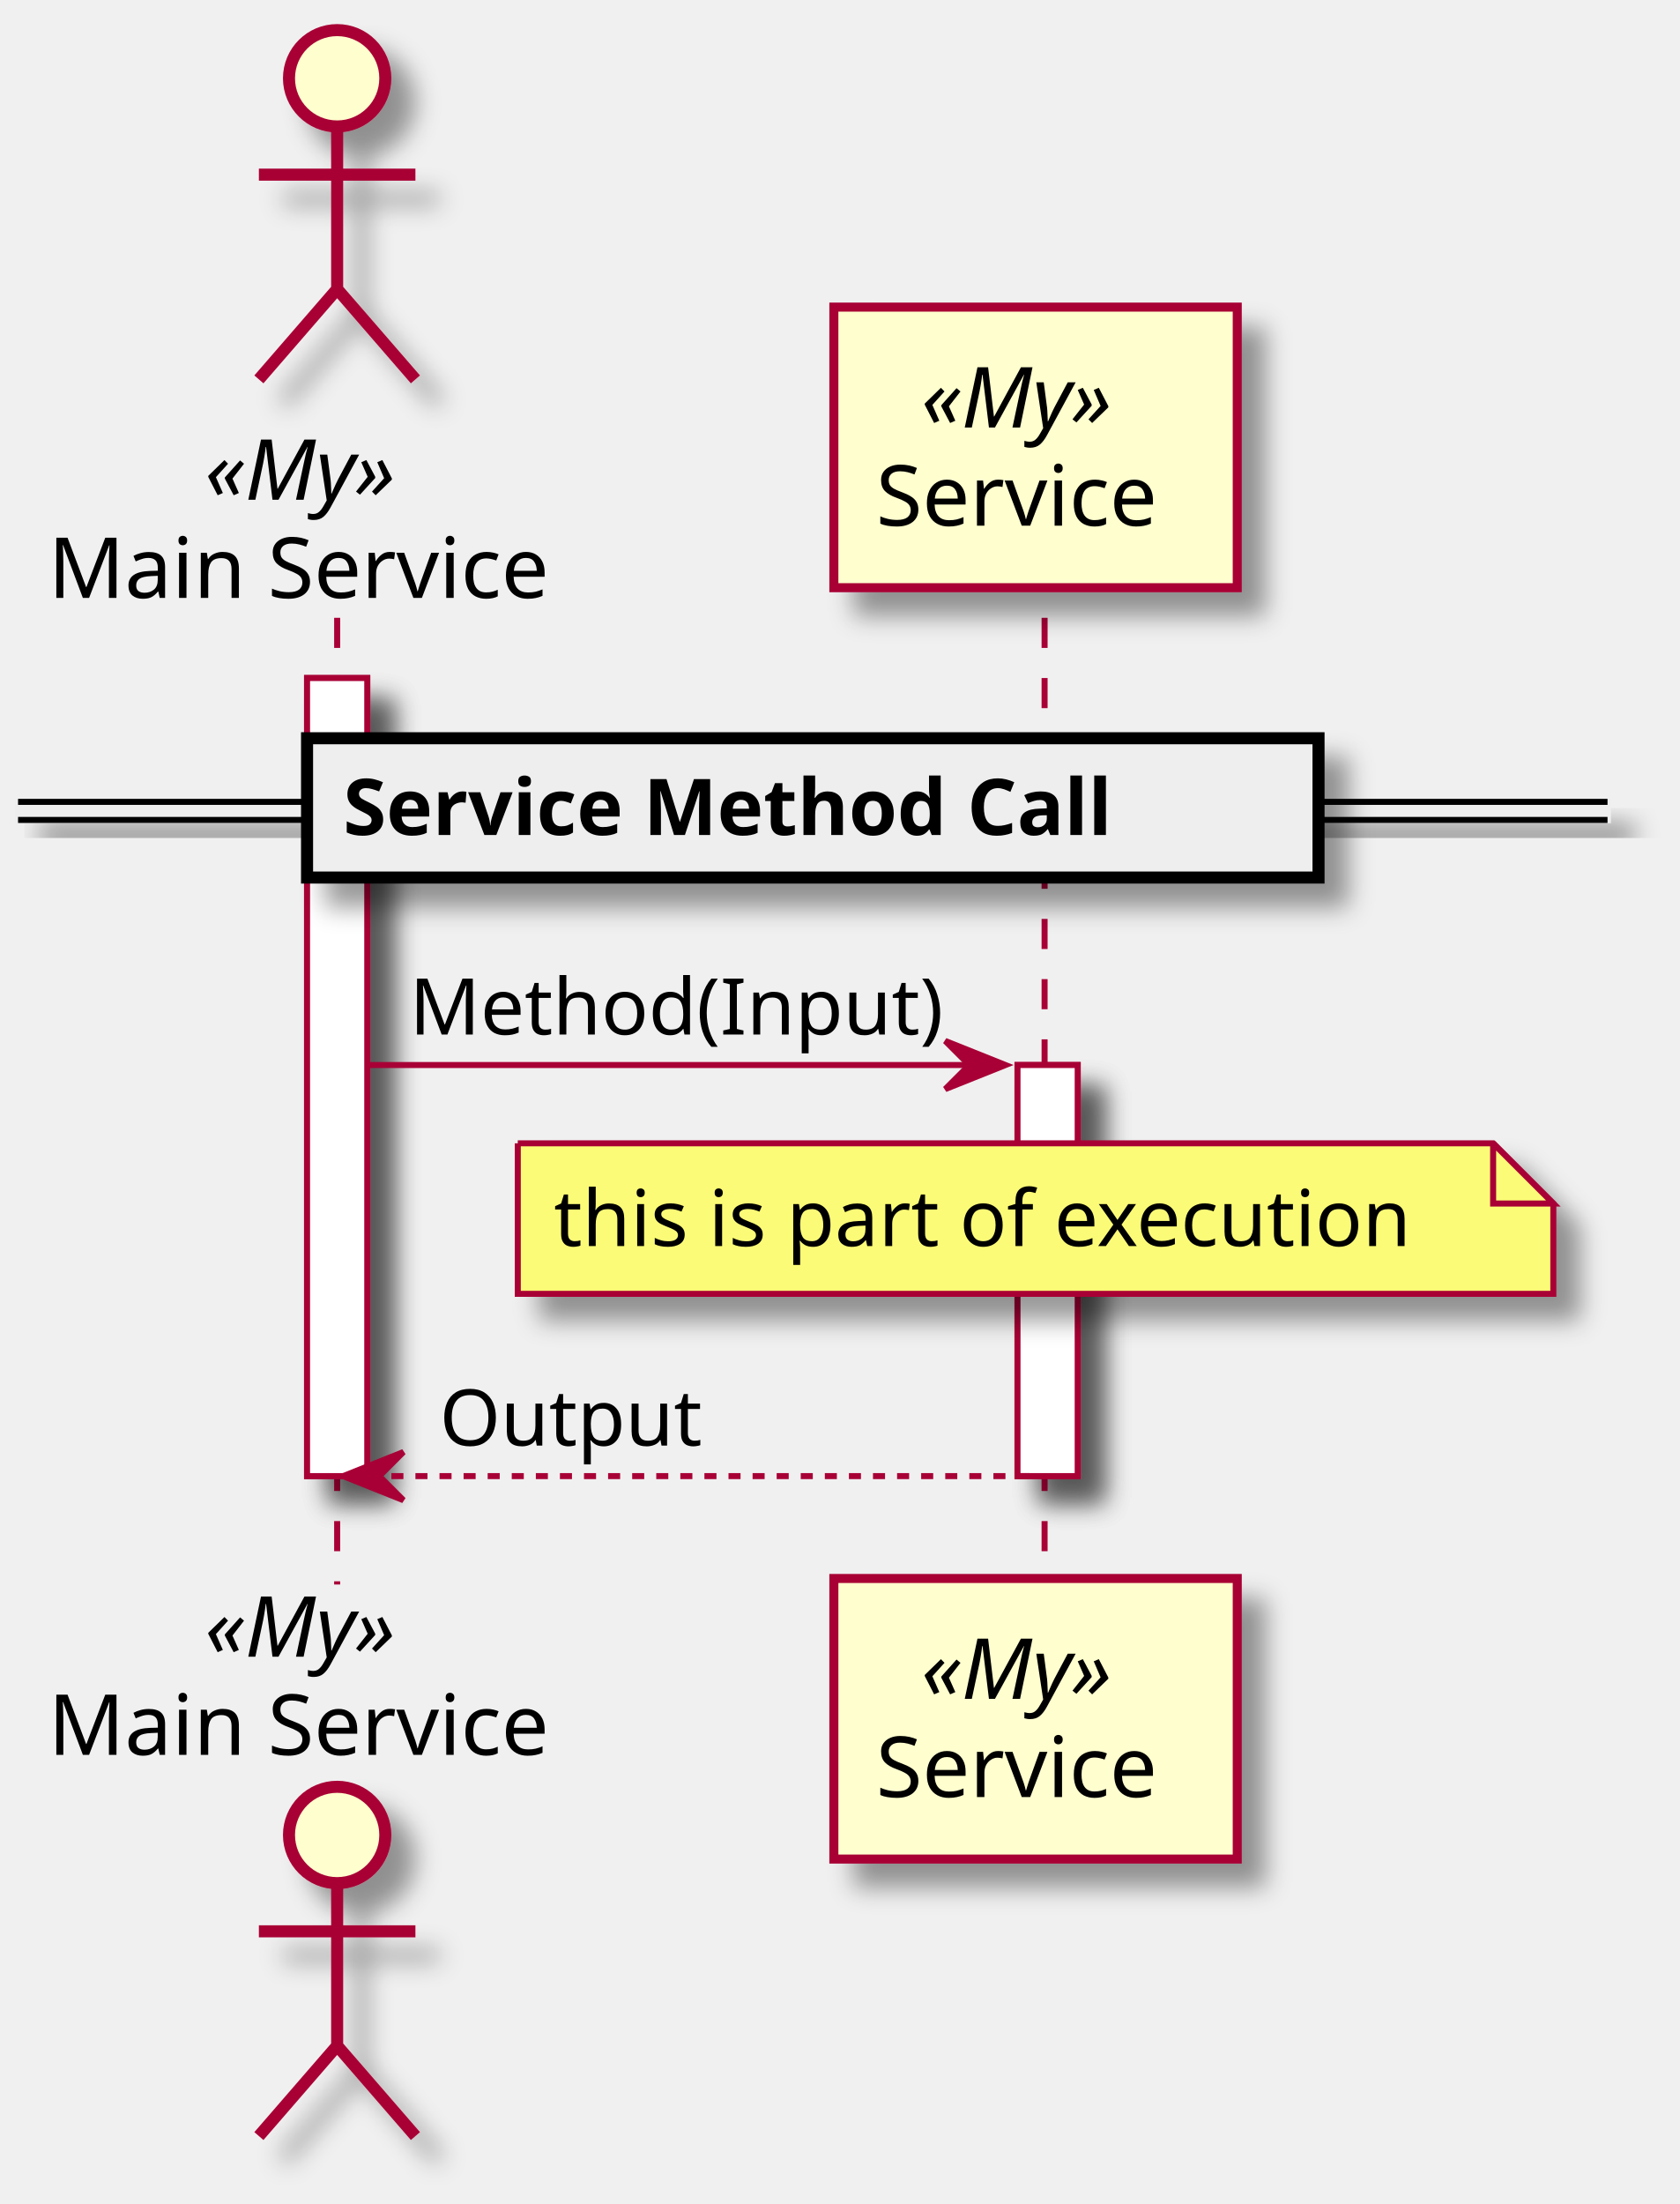
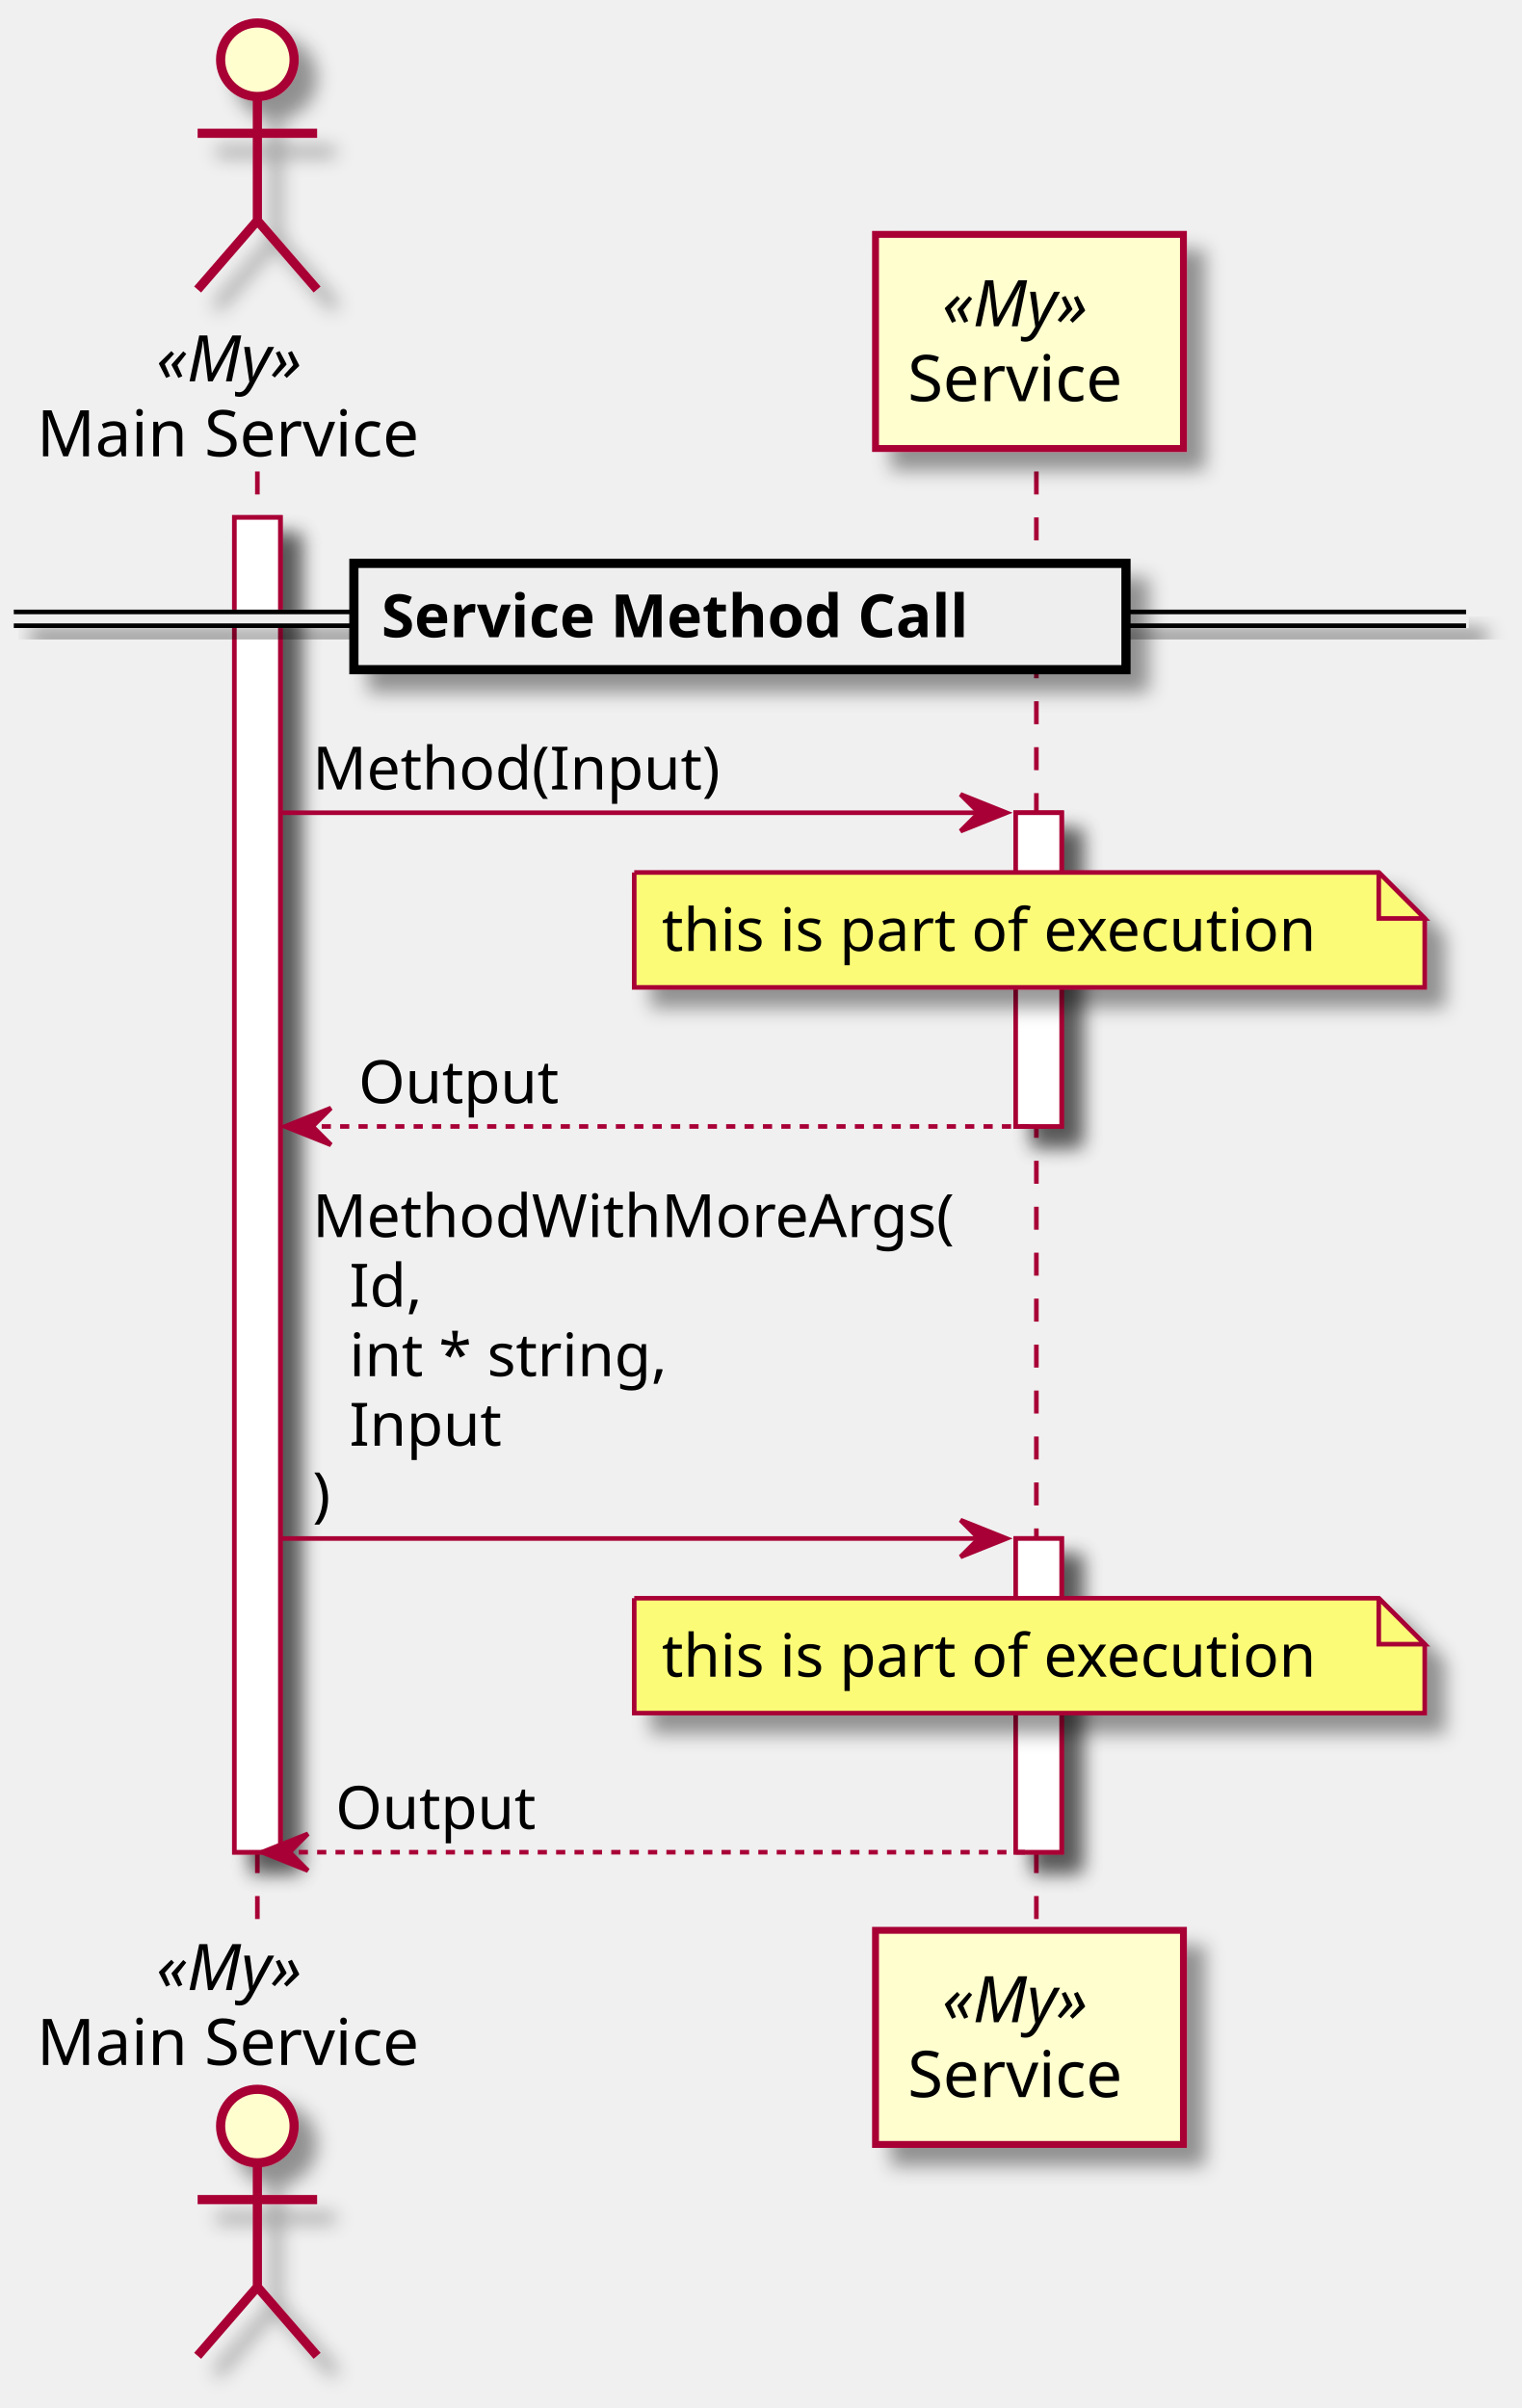
- <svg xmlns="http://www.w3.org/2000/svg" contentScriptType="application/ecmascript" contentStyleType="text/css" height="366px" preserveAspectRatio="none" style="width:279px;height:366px;" version="1.1" viewBox="0 0 279 366" width="279px" zoomAndPan="magnify">
+ <svg xmlns="http://www.w3.org/2000/svg" contentScriptType="application/ecmascript" contentStyleType="text/css" height="524px" preserveAspectRatio="none" style="width:331px;height:524px;" version="1.1" viewBox="0 0 331 524" width="331px" zoomAndPan="magnify">
  <defs>
-     <filter height="300%" id="ff54d978025lj" width="300%" x="-1" y="-1">
+     <filter height="300%" id="fll1ydq1cyjck" width="300%" x="-1" y="-1">
      <feGaussianBlur result="blurOut" stdDeviation="2.0" />
      <feColorMatrix in="blurOut" result="blurOut2" type="matrix" values="0 0 0 0 0 0 0 0 0 0 0 0 0 0 0 0 0 0 .4 0" />
      <feOffset dx="4.0" dy="4.0" in="blurOut2" result="blurOut3" />
      <feBlend in="SourceGraphic" in2="blurOut3" mode="normal" />
    </filter>
  </defs>
  <g>
-     <rect fill="#FFFFFF" filter="url(#ff54d978025lj)" height="132.531" style="stroke: #A80036; stroke-width: 1.0;" width="10" x="51" y="112.594" />
-     <rect fill="#FFFFFF" filter="url(#ff54d978025lj)" height="68.266" style="stroke: #A80036; stroke-width: 1.0;" width="10" x="169" y="176.859" />
-     <line style="stroke: #A80036; stroke-width: 1.0; stroke-dasharray: 5.0,5.0;" x1="56" x2="56" y1="102.594" y2="263.125" />
-     <line style="stroke: #A80036; stroke-width: 1.0; stroke-dasharray: 5.0,5.0;" x1="173.5" x2="173.5" y1="102.594" y2="263.125" />
+     <rect fill="#FFFFFF" filter="url(#fll1ydq1cyjck)" height="290.461" style="stroke: #A80036; stroke-width: 1.0;" width="10" x="51" y="112.594" />
+     <rect fill="#FFFFFF" filter="url(#fll1ydq1cyjck)" height="68.266" style="stroke: #A80036; stroke-width: 1.0;" width="10" x="221" y="176.859" />
+     <rect fill="#FFFFFF" filter="url(#fll1ydq1cyjck)" height="68.266" style="stroke: #A80036; stroke-width: 1.0;" width="10" x="221" y="334.789" />
+     <line style="stroke: #A80036; stroke-width: 1.0; stroke-dasharray: 5.0,5.0;" x1="56" x2="56" y1="102.594" y2="421.055" />
+     <line style="stroke: #A80036; stroke-width: 1.0; stroke-dasharray: 5.0,5.0;" x1="225.5" x2="225.5" y1="102.594" y2="421.055" />
    <text fill="#000000" font-family="sans-serif" font-size="14" font-style="italic" lengthAdjust="spacingAndGlyphs" textLength="38" x="34" y="82.995">«My»</text>
    <text fill="#000000" font-family="sans-serif" font-size="14" lengthAdjust="spacingAndGlyphs" textLength="90" x="8" y="99.292">Main Service</text>
-     <ellipse cx="56" cy="13" fill="#FEFECE" filter="url(#ff54d978025lj)" rx="8" ry="8" style="stroke: #A80036; stroke-width: 2.0;" />
-     <path d="M56,21 L56,48 M43,29 L69,29 M56,48 L43,63 M56,48 L69,63 " fill="none" filter="url(#ff54d978025lj)" style="stroke: #A80036; stroke-width: 2.0;" />
-     <text fill="#000000" font-family="sans-serif" font-size="14" font-style="italic" lengthAdjust="spacingAndGlyphs" textLength="38" x="34" y="275.12">«My»</text>
-     <text fill="#000000" font-family="sans-serif" font-size="14" lengthAdjust="spacingAndGlyphs" textLength="90" x="8" y="291.417">Main Service</text>
-     <ellipse cx="56" cy="304.719" fill="#FEFECE" filter="url(#ff54d978025lj)" rx="8" ry="8" style="stroke: #A80036; stroke-width: 2.0;" />
-     <path d="M56,312.719 L56,339.719 M43,320.719 L69,320.719 M56,339.719 L43,354.719 M56,339.719 L69,354.719 " fill="none" filter="url(#ff54d978025lj)" style="stroke: #A80036; stroke-width: 2.0;" />
-     <rect fill="#FEFECE" filter="url(#ff54d978025lj)" height="46.594" style="stroke: #A80036; stroke-width: 1.5;" width="67" x="138.5" y="51" />
-     <text fill="#000000" font-family="sans-serif" font-size="14" font-style="italic" lengthAdjust="spacingAndGlyphs" textLength="38" x="153" y="70.995">«My»</text>
-     <text fill="#000000" font-family="sans-serif" font-size="14" lengthAdjust="spacingAndGlyphs" textLength="53" x="145.5" y="87.292">Service</text>
-     <rect fill="#FEFECE" filter="url(#ff54d978025lj)" height="46.594" style="stroke: #A80036; stroke-width: 1.5;" width="67" x="138.5" y="262.125" />
-     <text fill="#000000" font-family="sans-serif" font-size="14" font-style="italic" lengthAdjust="spacingAndGlyphs" textLength="38" x="153" y="282.12">«My»</text>
-     <text fill="#000000" font-family="sans-serif" font-size="14" lengthAdjust="spacingAndGlyphs" textLength="53" x="145.5" y="298.417">Service</text>
-     <rect fill="#FFFFFF" filter="url(#ff54d978025lj)" height="132.531" style="stroke: #A80036; stroke-width: 1.0;" width="10" x="51" y="112.594" />
-     <rect fill="#FFFFFF" filter="url(#ff54d978025lj)" height="68.266" style="stroke: #A80036; stroke-width: 1.0;" width="10" x="169" y="176.859" />
-     <rect fill="#EEEEEE" filter="url(#ff54d978025lj)" height="3" style="stroke: #EEEEEE; stroke-width: 1.0;" width="264" x="3" y="133.16" />
-     <line style="stroke: #000000; stroke-width: 1.0;" x1="3" x2="267" y1="133.16" y2="133.16" />
-     <line style="stroke: #000000; stroke-width: 1.0;" x1="3" x2="267" y1="136.16" y2="136.16" />
-     <rect fill="#EEEEEE" filter="url(#ff54d978025lj)" height="23.133" style="stroke: #000000; stroke-width: 2.0;" width="168" x="51" y="122.594" />
-     <text fill="#000000" font-family="sans-serif" font-size="13" font-weight="bold" lengthAdjust="spacingAndGlyphs" textLength="149" x="57" y="138.661">Service Method Call</text>
-     <polygon fill="#A80036" points="157,172.859,167,176.859,157,180.859,161,176.859" style="stroke: #A80036; stroke-width: 1.0;" />
-     <line style="stroke: #A80036; stroke-width: 1.0;" x1="61" x2="163" y1="176.859" y2="176.859" />
+     <ellipse cx="56" cy="13" fill="#FEFECE" filter="url(#fll1ydq1cyjck)" rx="8" ry="8" style="stroke: #A80036; stroke-width: 2.0;" />
+     <path d="M56,21 L56,48 M43,29 L69,29 M56,48 L43,63 M56,48 L69,63 " fill="none" filter="url(#fll1ydq1cyjck)" style="stroke: #A80036; stroke-width: 2.0;" />
+     <text fill="#000000" font-family="sans-serif" font-size="14" font-style="italic" lengthAdjust="spacingAndGlyphs" textLength="38" x="34" y="433.05">«My»</text>
+     <text fill="#000000" font-family="sans-serif" font-size="14" lengthAdjust="spacingAndGlyphs" textLength="90" x="8" y="449.347">Main Service</text>
+     <ellipse cx="56" cy="462.648" fill="#FEFECE" filter="url(#fll1ydq1cyjck)" rx="8" ry="8" style="stroke: #A80036; stroke-width: 2.0;" />
+     <path d="M56,470.648 L56,497.648 M43,478.648 L69,478.648 M56,497.648 L43,512.648 M56,497.648 L69,512.648 " fill="none" filter="url(#fll1ydq1cyjck)" style="stroke: #A80036; stroke-width: 2.0;" />
+     <rect fill="#FEFECE" filter="url(#fll1ydq1cyjck)" height="46.594" style="stroke: #A80036; stroke-width: 1.5;" width="67" x="190.5" y="51" />
+     <text fill="#000000" font-family="sans-serif" font-size="14" font-style="italic" lengthAdjust="spacingAndGlyphs" textLength="38" x="205" y="70.995">«My»</text>
+     <text fill="#000000" font-family="sans-serif" font-size="14" lengthAdjust="spacingAndGlyphs" textLength="53" x="197.5" y="87.292">Service</text>
+     <rect fill="#FEFECE" filter="url(#fll1ydq1cyjck)" height="46.594" style="stroke: #A80036; stroke-width: 1.5;" width="67" x="190.5" y="420.055" />
+     <text fill="#000000" font-family="sans-serif" font-size="14" font-style="italic" lengthAdjust="spacingAndGlyphs" textLength="38" x="205" y="440.05">«My»</text>
+     <text fill="#000000" font-family="sans-serif" font-size="14" lengthAdjust="spacingAndGlyphs" textLength="53" x="197.5" y="456.347">Service</text>
+     <rect fill="#FFFFFF" filter="url(#fll1ydq1cyjck)" height="290.461" style="stroke: #A80036; stroke-width: 1.0;" width="10" x="51" y="112.594" />
+     <rect fill="#FFFFFF" filter="url(#fll1ydq1cyjck)" height="68.266" style="stroke: #A80036; stroke-width: 1.0;" width="10" x="221" y="176.859" />
+     <rect fill="#FFFFFF" filter="url(#fll1ydq1cyjck)" height="68.266" style="stroke: #A80036; stroke-width: 1.0;" width="10" x="221" y="334.789" />
+     <rect fill="#EEEEEE" filter="url(#fll1ydq1cyjck)" height="3" style="stroke: #EEEEEE; stroke-width: 1.0;" width="316" x="3" y="133.16" />
+     <line style="stroke: #000000; stroke-width: 1.0;" x1="3" x2="319" y1="133.16" y2="133.16" />
+     <line style="stroke: #000000; stroke-width: 1.0;" x1="3" x2="319" y1="136.16" y2="136.16" />
+     <rect fill="#EEEEEE" filter="url(#fll1ydq1cyjck)" height="23.133" style="stroke: #000000; stroke-width: 2.0;" width="168" x="77" y="122.594" />
+     <text fill="#000000" font-family="sans-serif" font-size="13" font-weight="bold" lengthAdjust="spacingAndGlyphs" textLength="149" x="83" y="138.661">Service Method Call</text>
+     <polygon fill="#A80036" points="209,172.859,219,176.859,209,180.859,213,176.859" style="stroke: #A80036; stroke-width: 1.0;" />
+     <line style="stroke: #A80036; stroke-width: 1.0;" x1="61" x2="215" y1="176.859" y2="176.859" />
    <text fill="#000000" font-family="sans-serif" font-size="13" lengthAdjust="spacingAndGlyphs" textLength="89" x="68" y="171.793">Method(Input)</text>
-     <path d="M86,189.859 L86,214.859 L258,214.859 L258,199.859 L248,189.859 L86,189.859 " fill="#FBFB77" filter="url(#ff54d978025lj)" style="stroke: #A80036; stroke-width: 1.0;" />
-     <path d="M248,189.859 L248,199.859 L258,199.859 L248,189.859 " fill="#FBFB77" style="stroke: #A80036; stroke-width: 1.0;" />
-     <text fill="#000000" font-family="sans-serif" font-size="13" lengthAdjust="spacingAndGlyphs" textLength="151" x="92" y="206.926">this is part of execution</text>
-     <polygon fill="#A80036" points="67,241.125,57,245.125,67,249.125,63,245.125" style="stroke: #A80036; stroke-width: 1.0;" />
-     <line style="stroke: #A80036; stroke-width: 1.0; stroke-dasharray: 2.0,2.0;" x1="61" x2="173" y1="245.125" y2="245.125" />
-     <text fill="#000000" font-family="sans-serif" font-size="13" lengthAdjust="spacingAndGlyphs" textLength="44" x="73" y="240.059">Output</text>
+     <path d="M138,189.859 L138,214.859 L310,214.859 L310,199.859 L300,189.859 L138,189.859 " fill="#FBFB77" filter="url(#fll1ydq1cyjck)" style="stroke: #A80036; stroke-width: 1.0;" />
+     <path d="M300,189.859 L300,199.859 L310,199.859 L300,189.859 " fill="#FBFB77" style="stroke: #A80036; stroke-width: 1.0;" />
+     <text fill="#000000" font-family="sans-serif" font-size="13" lengthAdjust="spacingAndGlyphs" textLength="151" x="144" y="206.926">this is part of execution</text>
+     <polygon fill="#A80036" points="72,241.125,62,245.125,72,249.125,68,245.125" style="stroke: #A80036; stroke-width: 1.0;" />
+     <line style="stroke: #A80036; stroke-width: 1.0; stroke-dasharray: 2.0,2.0;" x1="66" x2="225" y1="245.125" y2="245.125" />
+     <text fill="#000000" font-family="sans-serif" font-size="13" lengthAdjust="spacingAndGlyphs" textLength="44" x="78" y="240.059">Output</text>
+     <polygon fill="#A80036" points="209,330.789,219,334.789,209,338.789,213,334.789" style="stroke: #A80036; stroke-width: 1.0;" />
+     <line style="stroke: #A80036; stroke-width: 1.0;" x1="61" x2="215" y1="334.789" y2="334.789" />
+     <text fill="#000000" font-family="sans-serif" font-size="13" lengthAdjust="spacingAndGlyphs" textLength="141" x="68" y="269.192">MethodWithMoreArgs(</text>
+     <text fill="#000000" font-family="sans-serif" font-size="13" lengthAdjust="spacingAndGlyphs" textLength="15" x="76" y="284.325">Id,</text>
+     <text fill="#000000" font-family="sans-serif" font-size="13" lengthAdjust="spacingAndGlyphs" textLength="71" x="76" y="299.457">int * string,</text>
+     <text fill="#000000" font-family="sans-serif" font-size="13" lengthAdjust="spacingAndGlyphs" textLength="32" x="76" y="314.59">Input</text>
+     <text fill="#000000" font-family="sans-serif" font-size="13" lengthAdjust="spacingAndGlyphs" textLength="5" x="68" y="329.723">)</text>
+     <path d="M138,347.789 L138,372.789 L310,372.789 L310,357.789 L300,347.789 L138,347.789 " fill="#FBFB77" filter="url(#fll1ydq1cyjck)" style="stroke: #A80036; stroke-width: 1.0;" />
+     <path d="M300,347.789 L300,357.789 L310,357.789 L300,347.789 " fill="#FBFB77" style="stroke: #A80036; stroke-width: 1.0;" />
+     <text fill="#000000" font-family="sans-serif" font-size="13" lengthAdjust="spacingAndGlyphs" textLength="151" x="144" y="364.856">this is part of execution</text>
+     <polygon fill="#A80036" points="67,399.055,57,403.055,67,407.055,63,403.055" style="stroke: #A80036; stroke-width: 1.0;" />
+     <line style="stroke: #A80036; stroke-width: 1.0; stroke-dasharray: 2.0,2.0;" x1="61" x2="225" y1="403.055" y2="403.055" />
+     <text fill="#000000" font-family="sans-serif" font-size="13" lengthAdjust="spacingAndGlyphs" textLength="44" x="73" y="397.989">Output</text>
  </g>
</svg>
